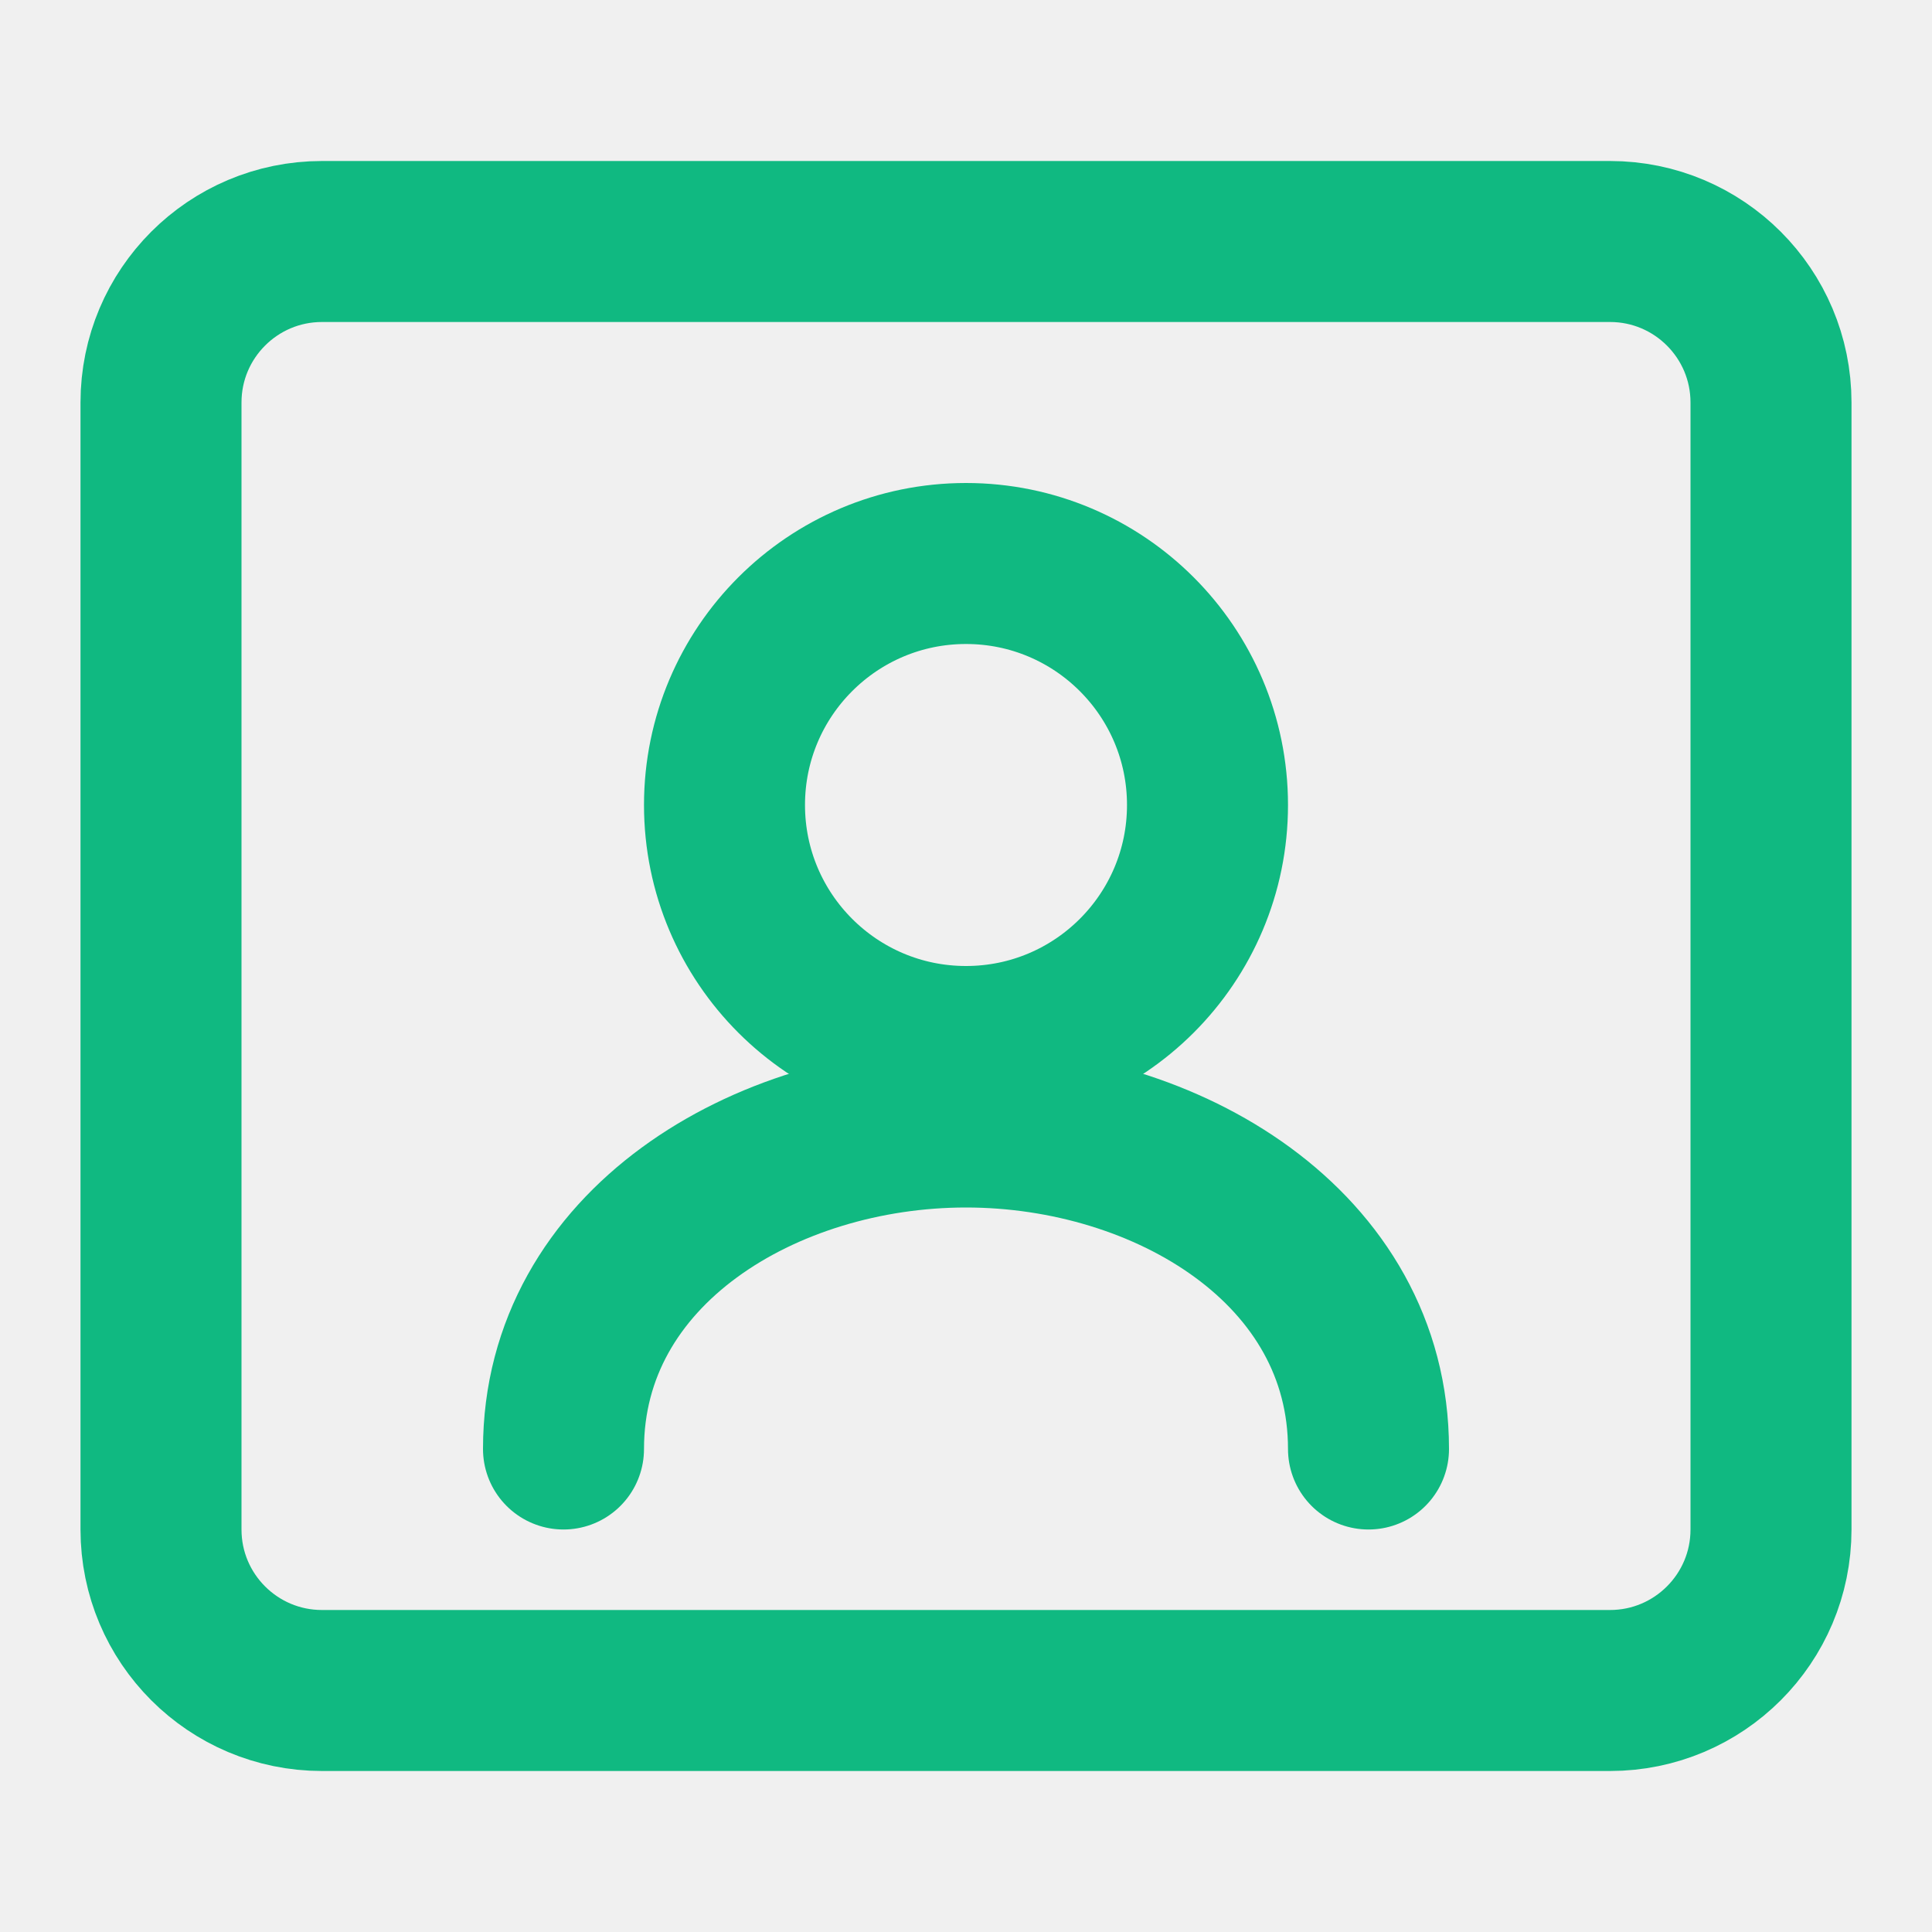
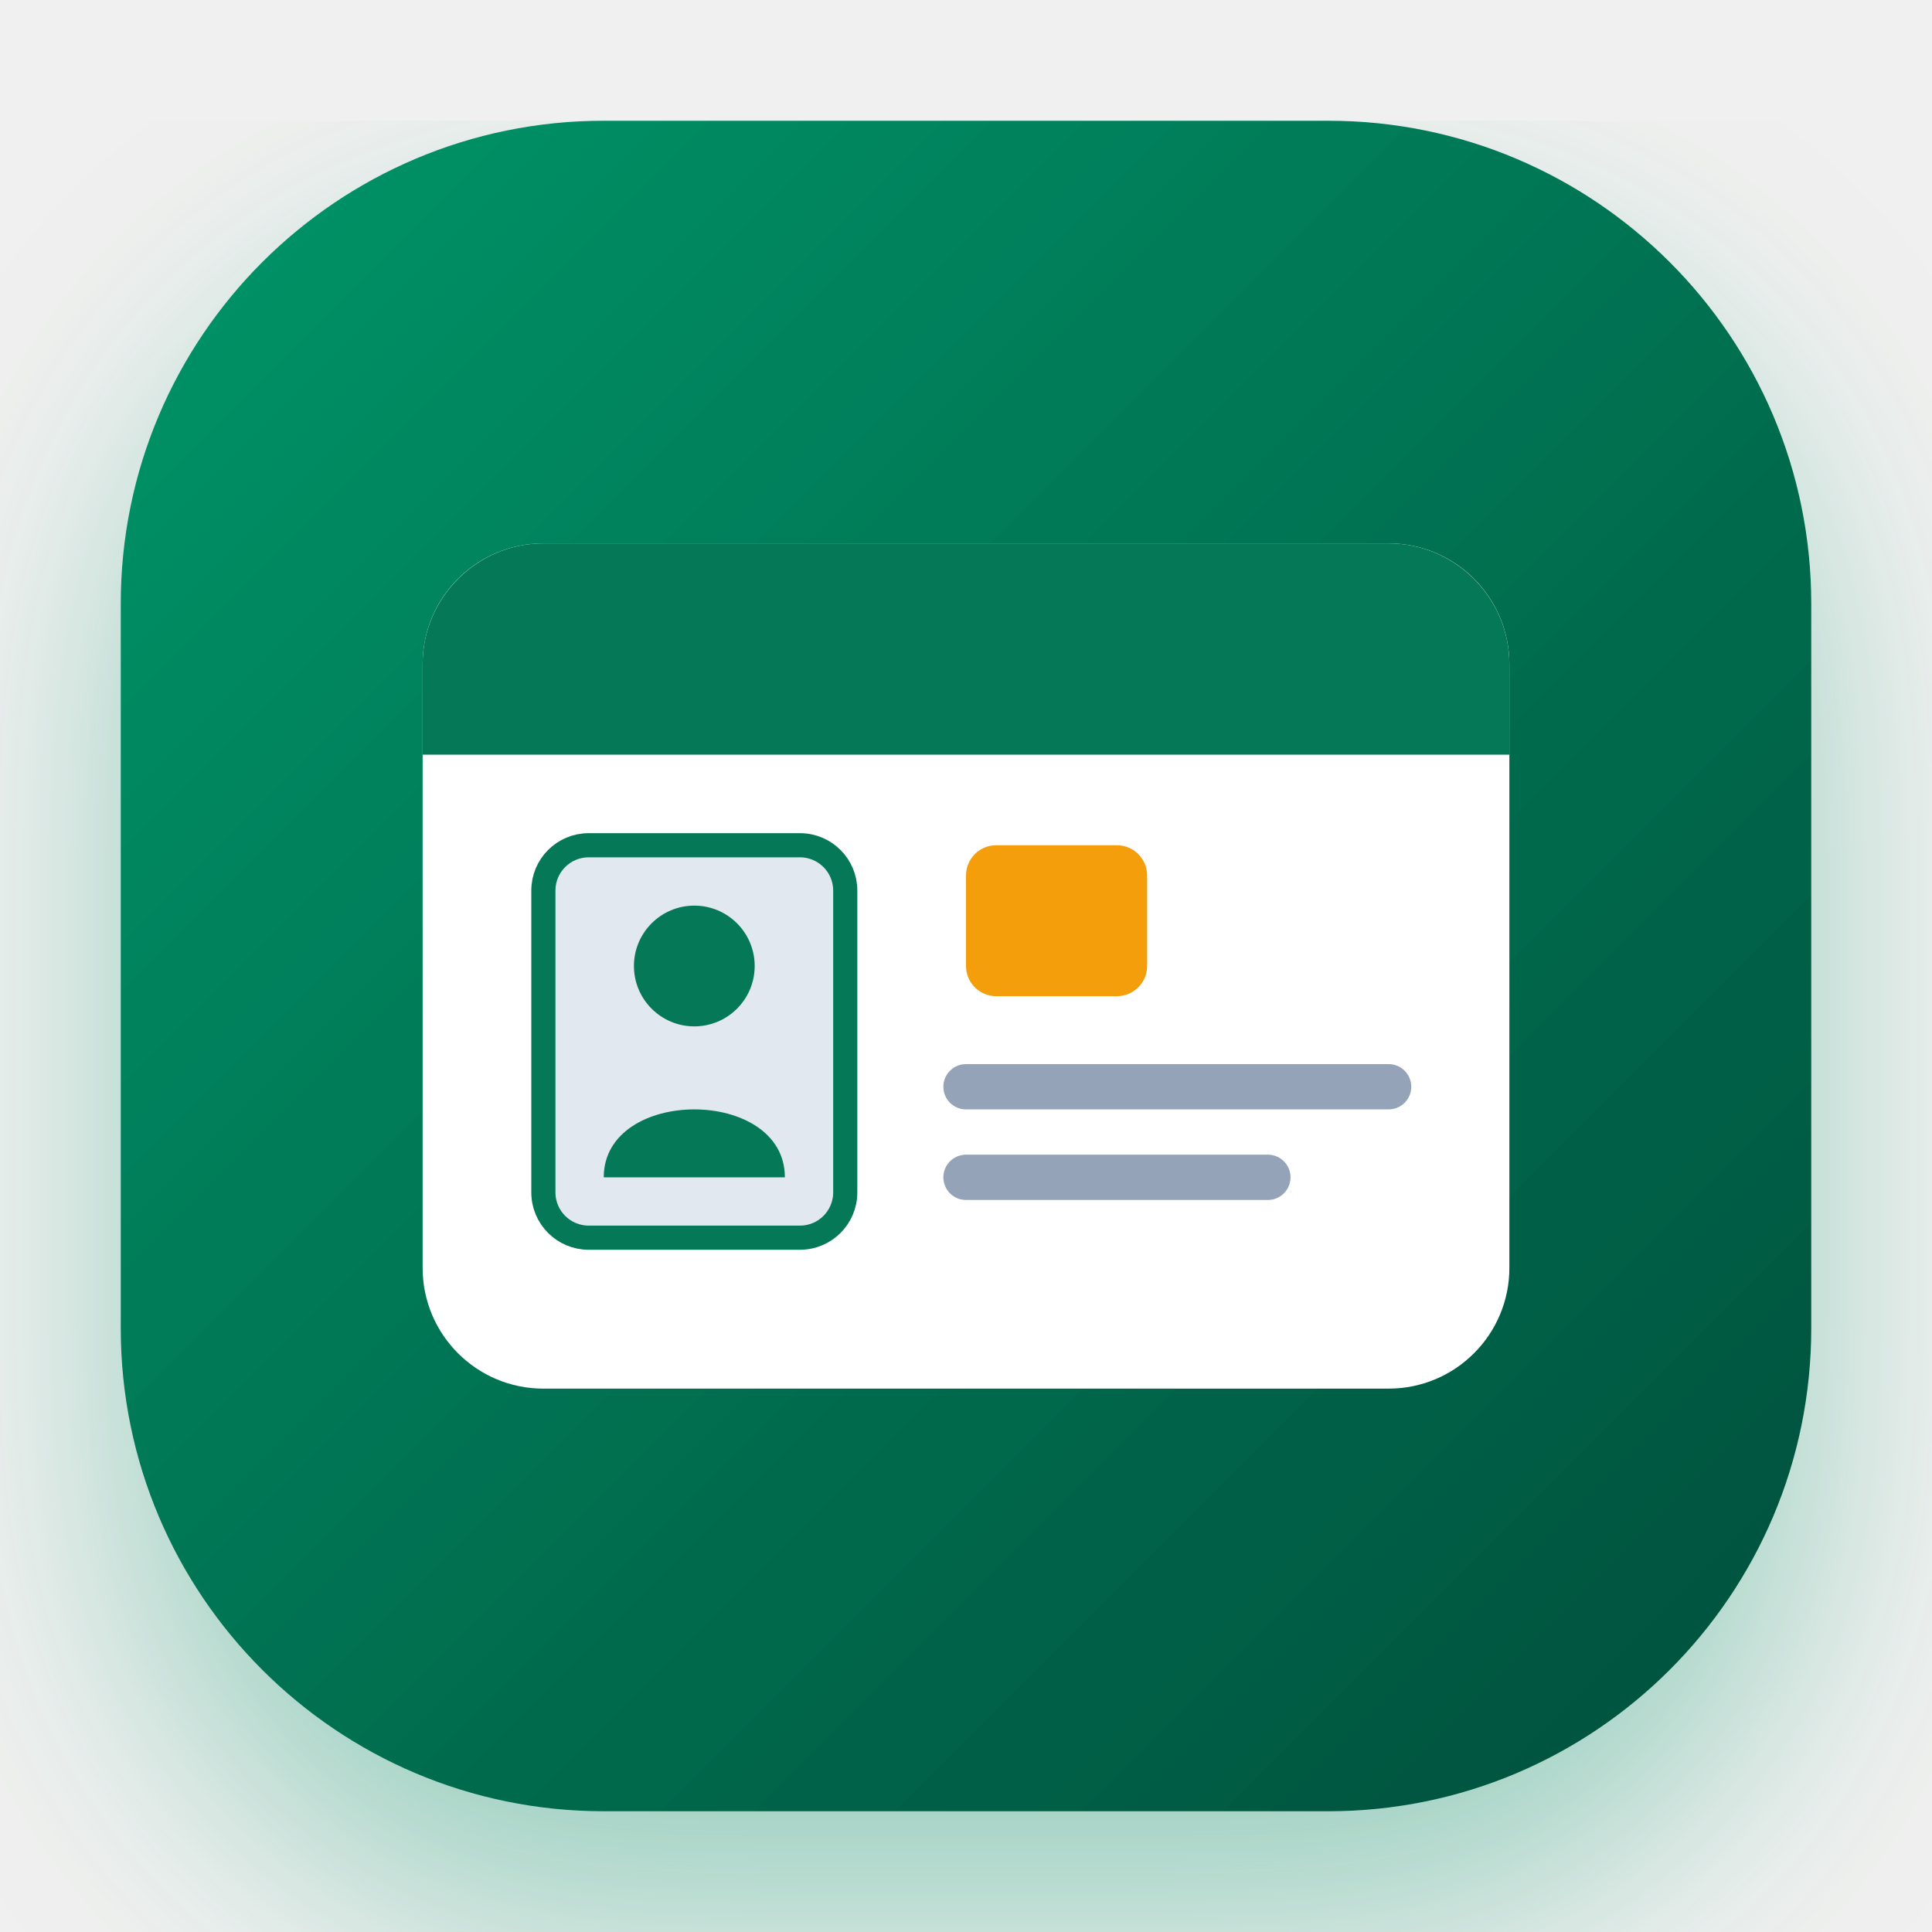
- <svg xmlns="http://www.w3.org/2000/svg" viewBox="0 0 24 24" fill="none" stroke="#10B981" stroke-width="2" stroke-linecap="round" stroke-linejoin="round">
-   <rect x="2" y="3" width="20" height="18" rx="2" />
-   <circle cx="12" cy="10" r="3" />
-   <path d="M7 18c0-2.5 2.5-4 5-4s5 1.5 5 4" />
+ <svg xmlns="http://www.w3.org/2000/svg" viewBox="0 0 64 64" width="64" height="64">
+   <defs>
+     <linearGradient id="cnicGrad" x1="0%" y1="0%" x2="100%" y2="100%">
+       <stop offset="0%" stop-color="#059669" />
+       <stop offset="100%" stop-color="#064E3B" />
+     </linearGradient>
+     <filter id="cnicGlow" x="-20%" y="-20%" width="140%" height="140%">
+       <feDropShadow dx="0" dy="4" stdDeviation="4" flood-color="#059669" flood-opacity="0.35" />
+     </filter>
+   </defs>
+   <rect x="4" y="4" width="56" height="56" rx="16" fill="url(#cnicGrad)" filter="url(#cnicGlow)" />
+   <rect x="14" y="18" width="36" height="28" rx="4" fill="#FFFFFF" />
+   <path d="M14 22 C14 19.8 15.8 18 18 18 H46 C48.2 18 50 19.8 50 22 V25 H14 Z" fill="#047857" />
+   <rect x="18" y="28" width="10" height="13" rx="1.5" fill="#E2E8F0" stroke="#047857" stroke-width="0.8" />
+   <circle cx="23" cy="32" r="2" fill="#047857" />
+   <path d="M20 39 C20 36 26 36 26 39 Z" fill="#047857" />
+   <rect x="32" y="28" width="6" height="5" rx="1" fill="#F59E0B" />
+   <line x1="32" y1="36" x2="46" y2="36" stroke="#94A3B8" stroke-width="1.5" stroke-linecap="round" />
+   <line x1="32" y1="39" x2="42" y2="39" stroke="#94A3B8" stroke-width="1.5" stroke-linecap="round" />
</svg>
